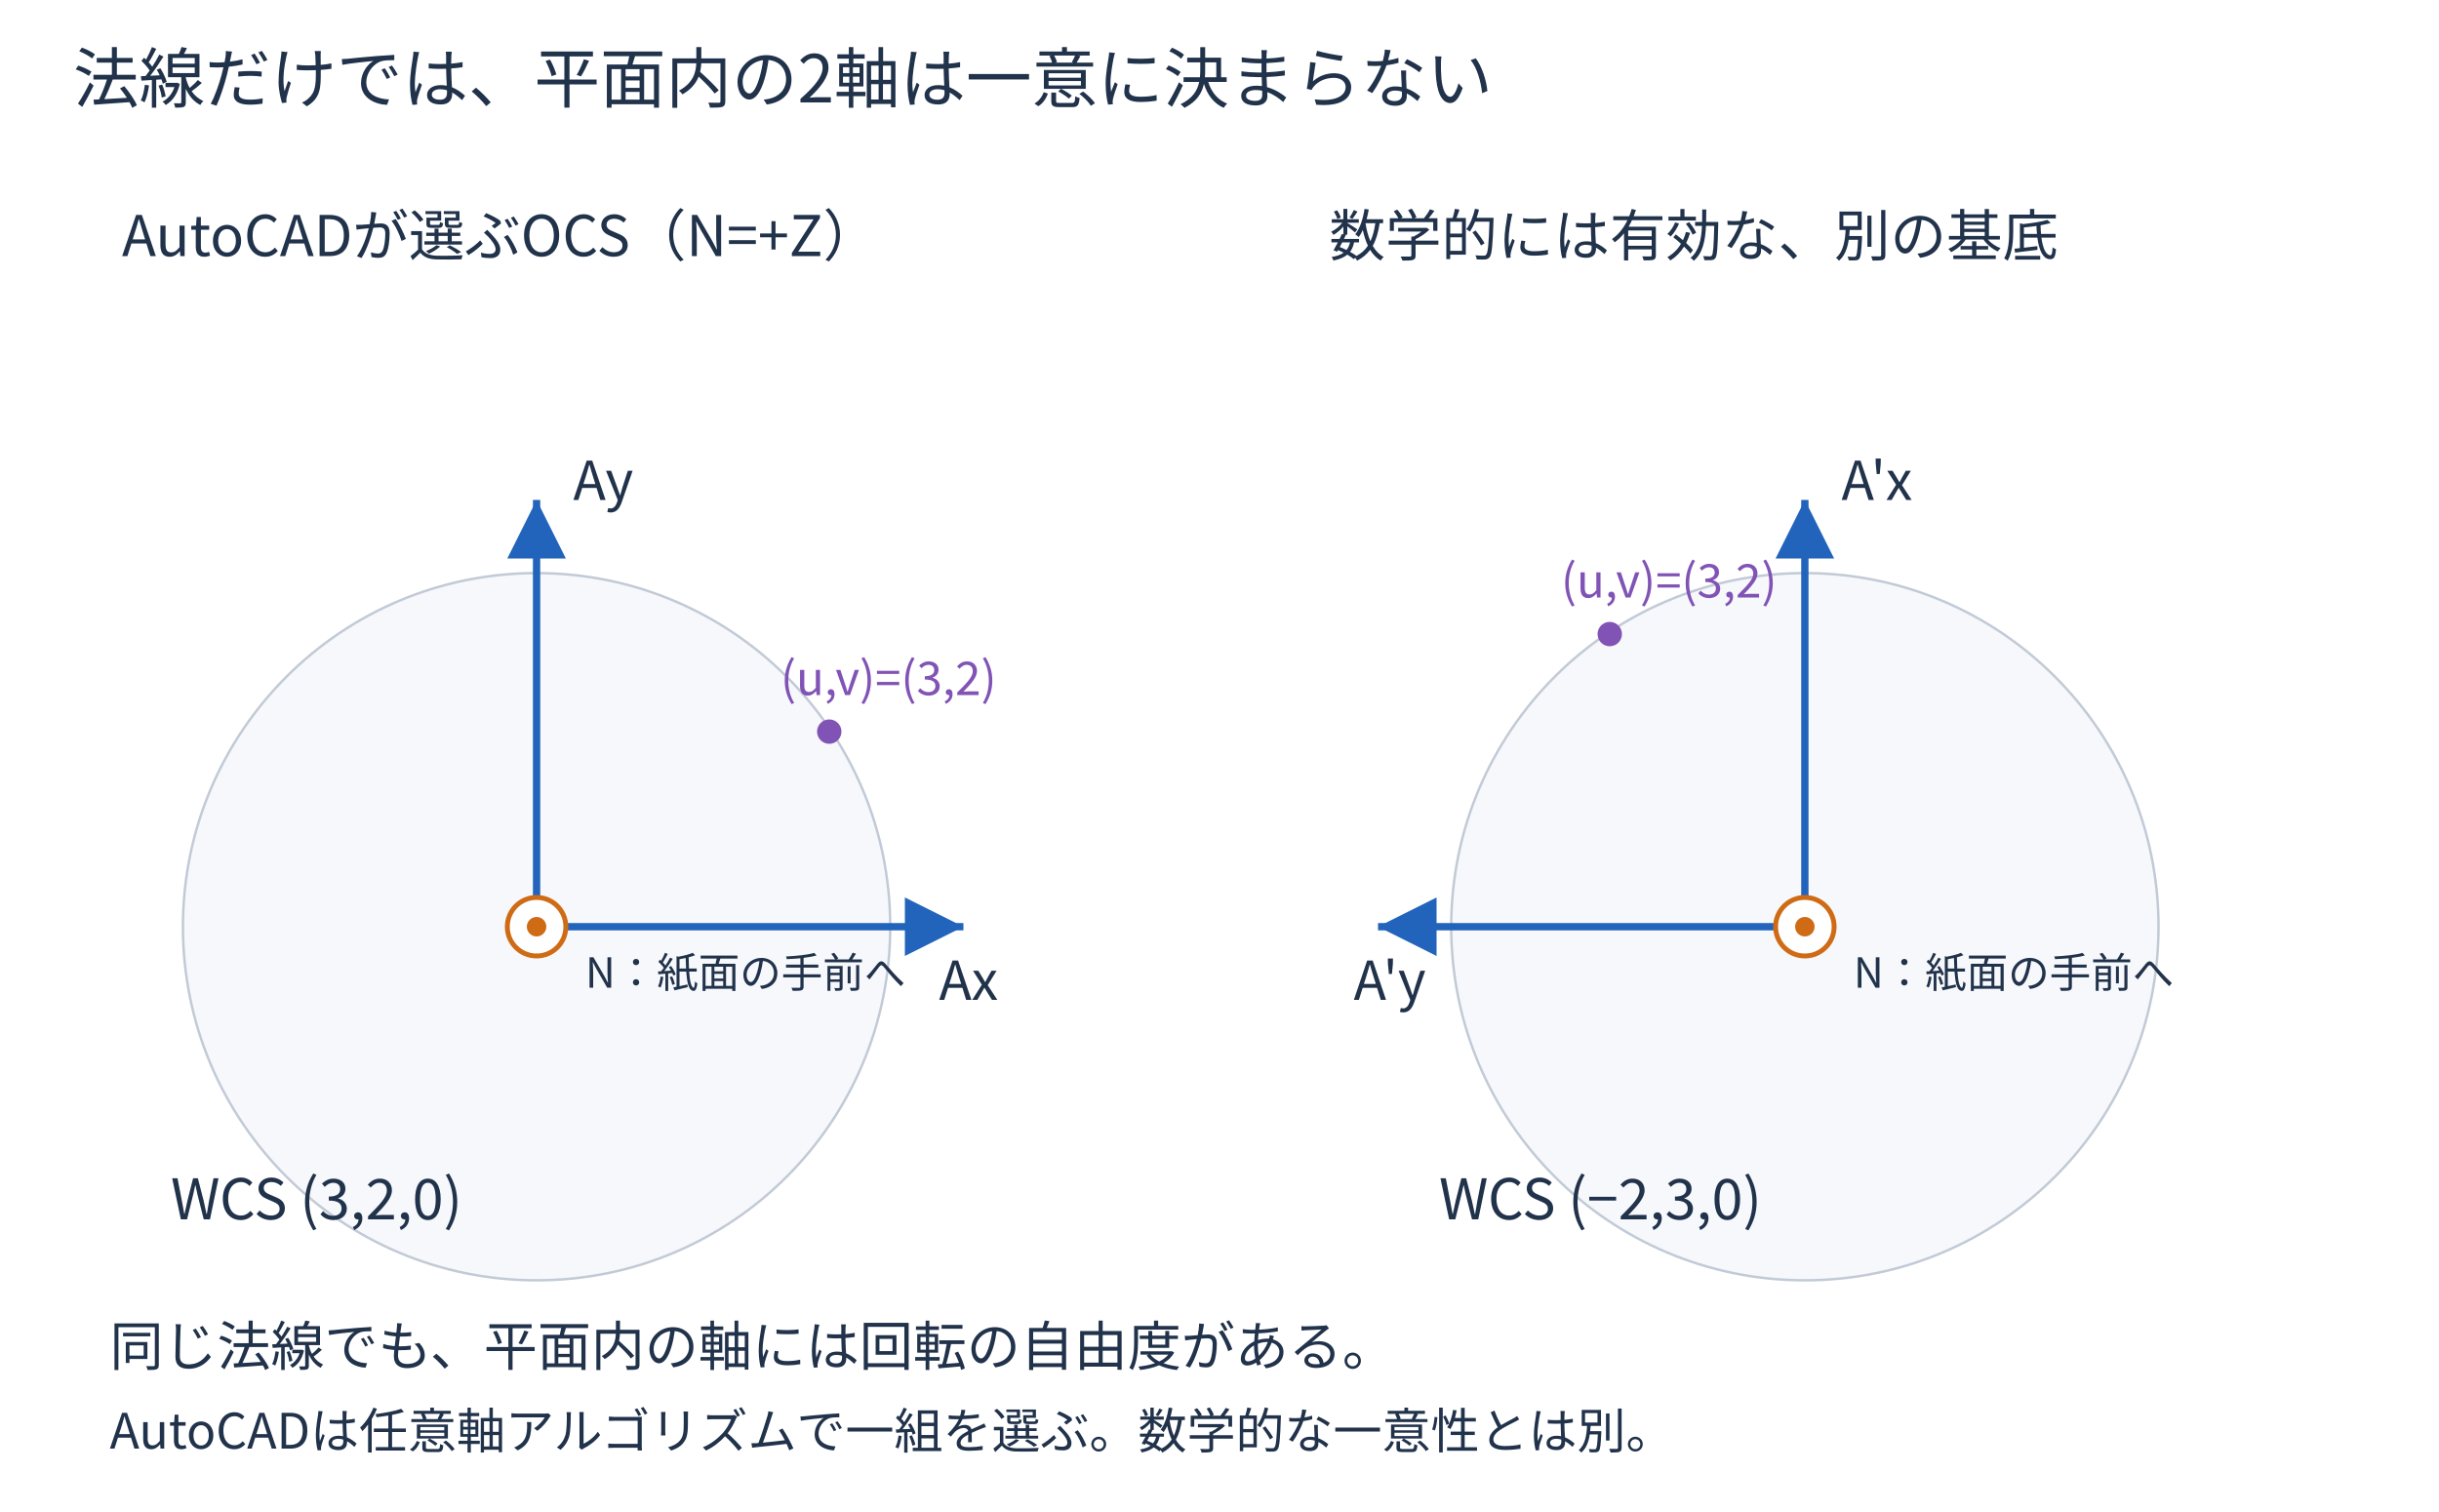
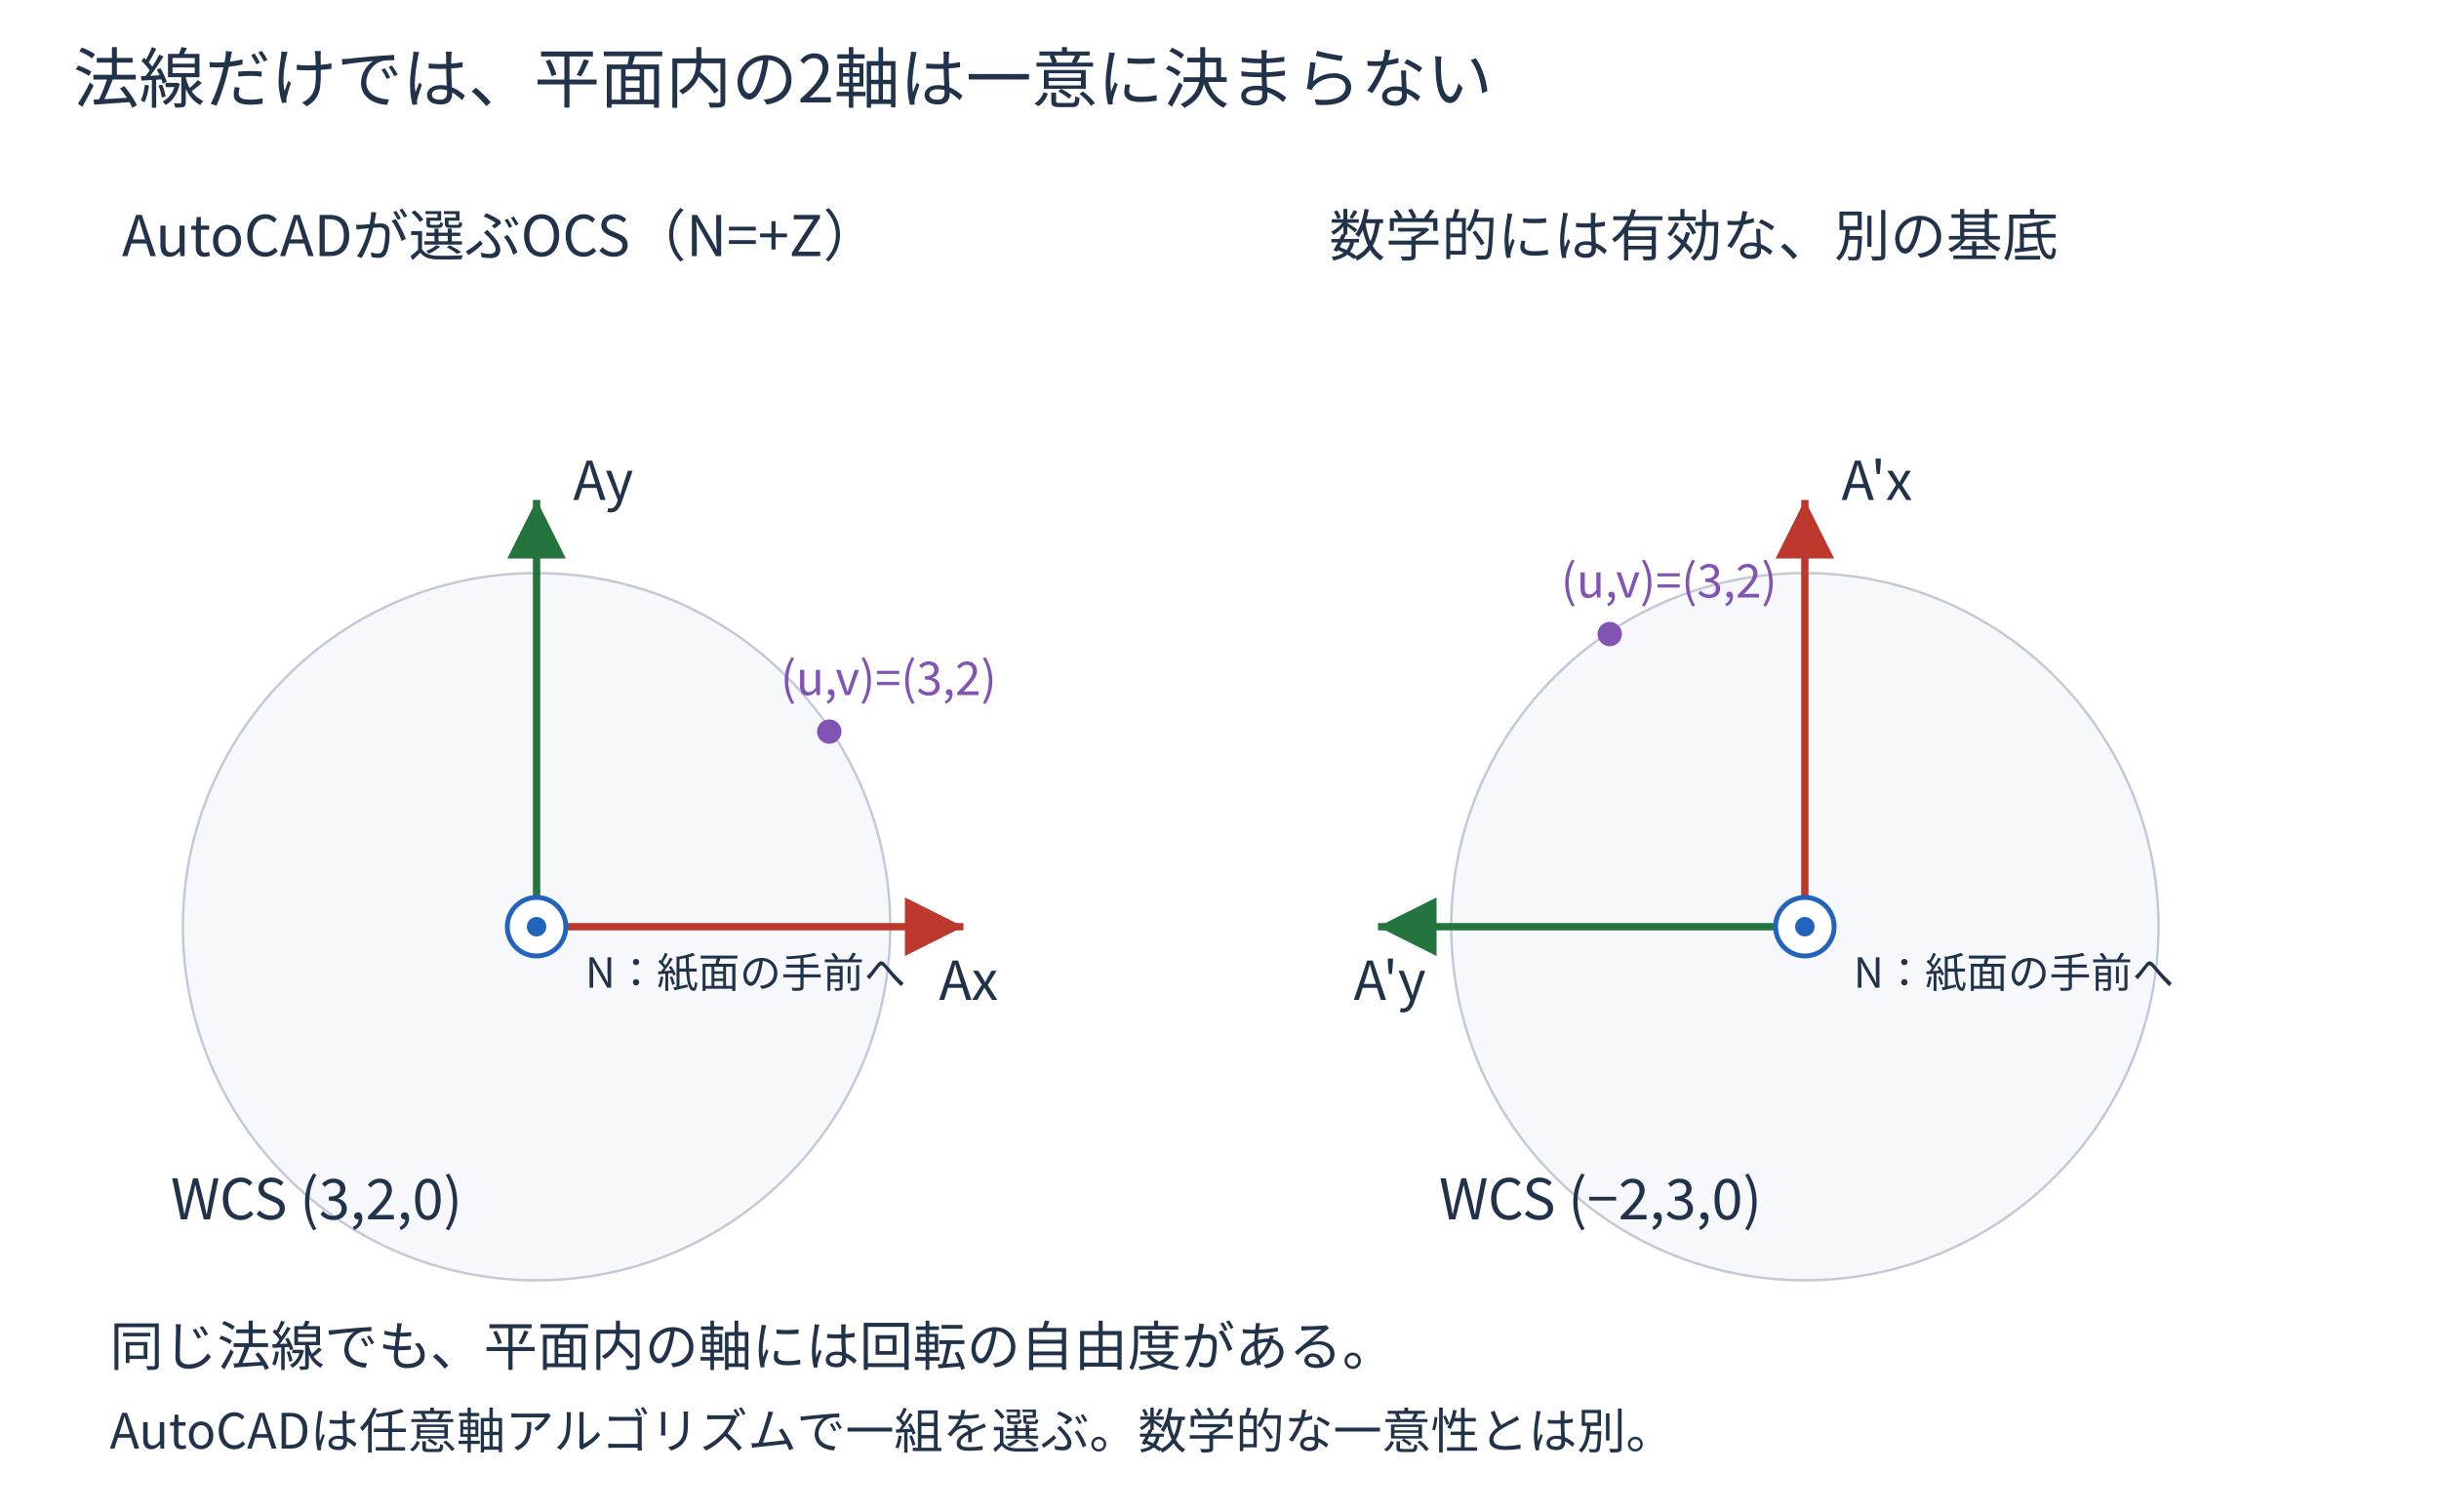
<svg xmlns="http://www.w3.org/2000/svg" width="1000" height="620" viewBox="0 0 1000 620" role="img" aria-labelledby="title desc" style="font-family:Yu Gothic,Meiryo,Noto Sans CJK JP,sans-serif">
  <defs>
    <marker id="arrow" markerWidth="9" markerHeight="9" refX="8" refY="4" orient="auto-start-reverse">
      <path d="M0,0 L8,4 L0,8 Z" fill="context-stroke" />
    </marker>
  </defs>
  <rect width="1000" height="620" fill="#ffffff" />
  <text x="30" y="42" font-size="27" fill="#21324b" text-anchor="start">法線だけでは、平面内の2軸は一意に決まらない</text>
  <text x="50" y="105" font-size="23" fill="#21324b" text-anchor="start">AutoCADが選ぶOCS（N=+Z）</text>
  <text x="545" y="105" font-size="23" fill="#21324b" text-anchor="start">数学的には有効な、別の基底</text>
  <circle cx="220" cy="380" r="145" fill="#f6f8fb" stroke="#c1cad6" />
-   <line x1="220.000" y1="380.000" x2="395.000" y2="380.000" stroke="#2264bc" stroke-width="3" marker-end="url(#arrow)" />
+   <line x1="220.000" y1="380.000" x2="395.000" y2="380.000" stroke="#bd372c" stroke-width="3" marker-end="url(#arrow)" />
  <text x="385" y="410" font-size="22" fill="#21324b" text-anchor="start">Ax</text>
-   <line x1="220.000" y1="380.000" x2="220.000" y2="205.000" stroke="#2264bc" stroke-width="3" marker-end="url(#arrow)" />
+   <line x1="220.000" y1="380.000" x2="220.000" y2="205.000" stroke="#23743d" stroke-width="3" marker-end="url(#arrow)" />
  <text x="235" y="205" font-size="22" fill="#21324b" text-anchor="start">Ay</text>
  <circle cx="340.000" cy="300.000" r="5" fill="#8053b5" />
  <text x="320" y="285" font-size="19" fill="#8053b5" text-anchor="start">(u,v)=(3,2)</text>
-   <circle cx="220" cy="380" r="12" fill="white" stroke="#cf6b15" stroke-width="2" />
-   <circle cx="220.000" cy="380.000" r="4" fill="#cf6b15" />
+   <circle cx="220" cy="380" r="12" fill="white" stroke="#2264bc" stroke-width="2" />
+   <circle cx="220.000" cy="380.000" r="4" fill="#2264bc" />
  <text x="240" y="405" font-size="17" fill="#21324b" text-anchor="start">N：紙面の手前へ</text>
  <text x="70" y="500" font-size="23" fill="#21324b" text-anchor="start">WCS (3,2,0)</text>
  <circle cx="740" cy="380" r="145" fill="#f6f8fb" stroke="#c1cad6" />
-   <line x1="740.000" y1="380.000" x2="740.000" y2="205.000" stroke="#2264bc" stroke-width="3" marker-end="url(#arrow)" />
+   <line x1="740.000" y1="380.000" x2="740.000" y2="205.000" stroke="#bd372c" stroke-width="3" marker-end="url(#arrow)" />
  <text x="755" y="205" font-size="22" fill="#21324b" text-anchor="start">A'x</text>
-   <line x1="740.000" y1="380.000" x2="565.000" y2="380.000" stroke="#2264bc" stroke-width="3" marker-end="url(#arrow)" />
+   <line x1="740.000" y1="380.000" x2="565.000" y2="380.000" stroke="#23743d" stroke-width="3" marker-end="url(#arrow)" />
  <text x="555" y="410" font-size="22" fill="#21324b" text-anchor="start">A'y</text>
  <circle cx="660.000" cy="260.000" r="5" fill="#8053b5" />
  <text x="640" y="245" font-size="19" fill="#8053b5" text-anchor="start">(u,v)=(3,2)</text>
-   <circle cx="740" cy="380" r="12" fill="white" stroke="#cf6b15" stroke-width="2" />
-   <circle cx="740.000" cy="380.000" r="4" fill="#cf6b15" />
+   <circle cx="740" cy="380" r="12" fill="white" stroke="#2264bc" stroke-width="2" />
+   <circle cx="740.000" cy="380.000" r="4" fill="#2264bc" />
  <text x="760" y="405" font-size="17" fill="#21324b" text-anchor="start">N：紙面の手前へ</text>
  <text x="590" y="500" font-size="23" fill="#21324b" text-anchor="start">WCS (−2,3,0)</text>
  <text x="45" y="560" font-size="22" fill="#21324b" text-anchor="start">同じ法線でも、平面内の軸には回転の自由度がある。</text>
  <text x="45" y="594" font-size="20" fill="#21324b" text-anchor="start">AutoCADは任意軸アルゴリズムで一組を選ぶ。数学的な一意性とは別。</text>
</svg>
